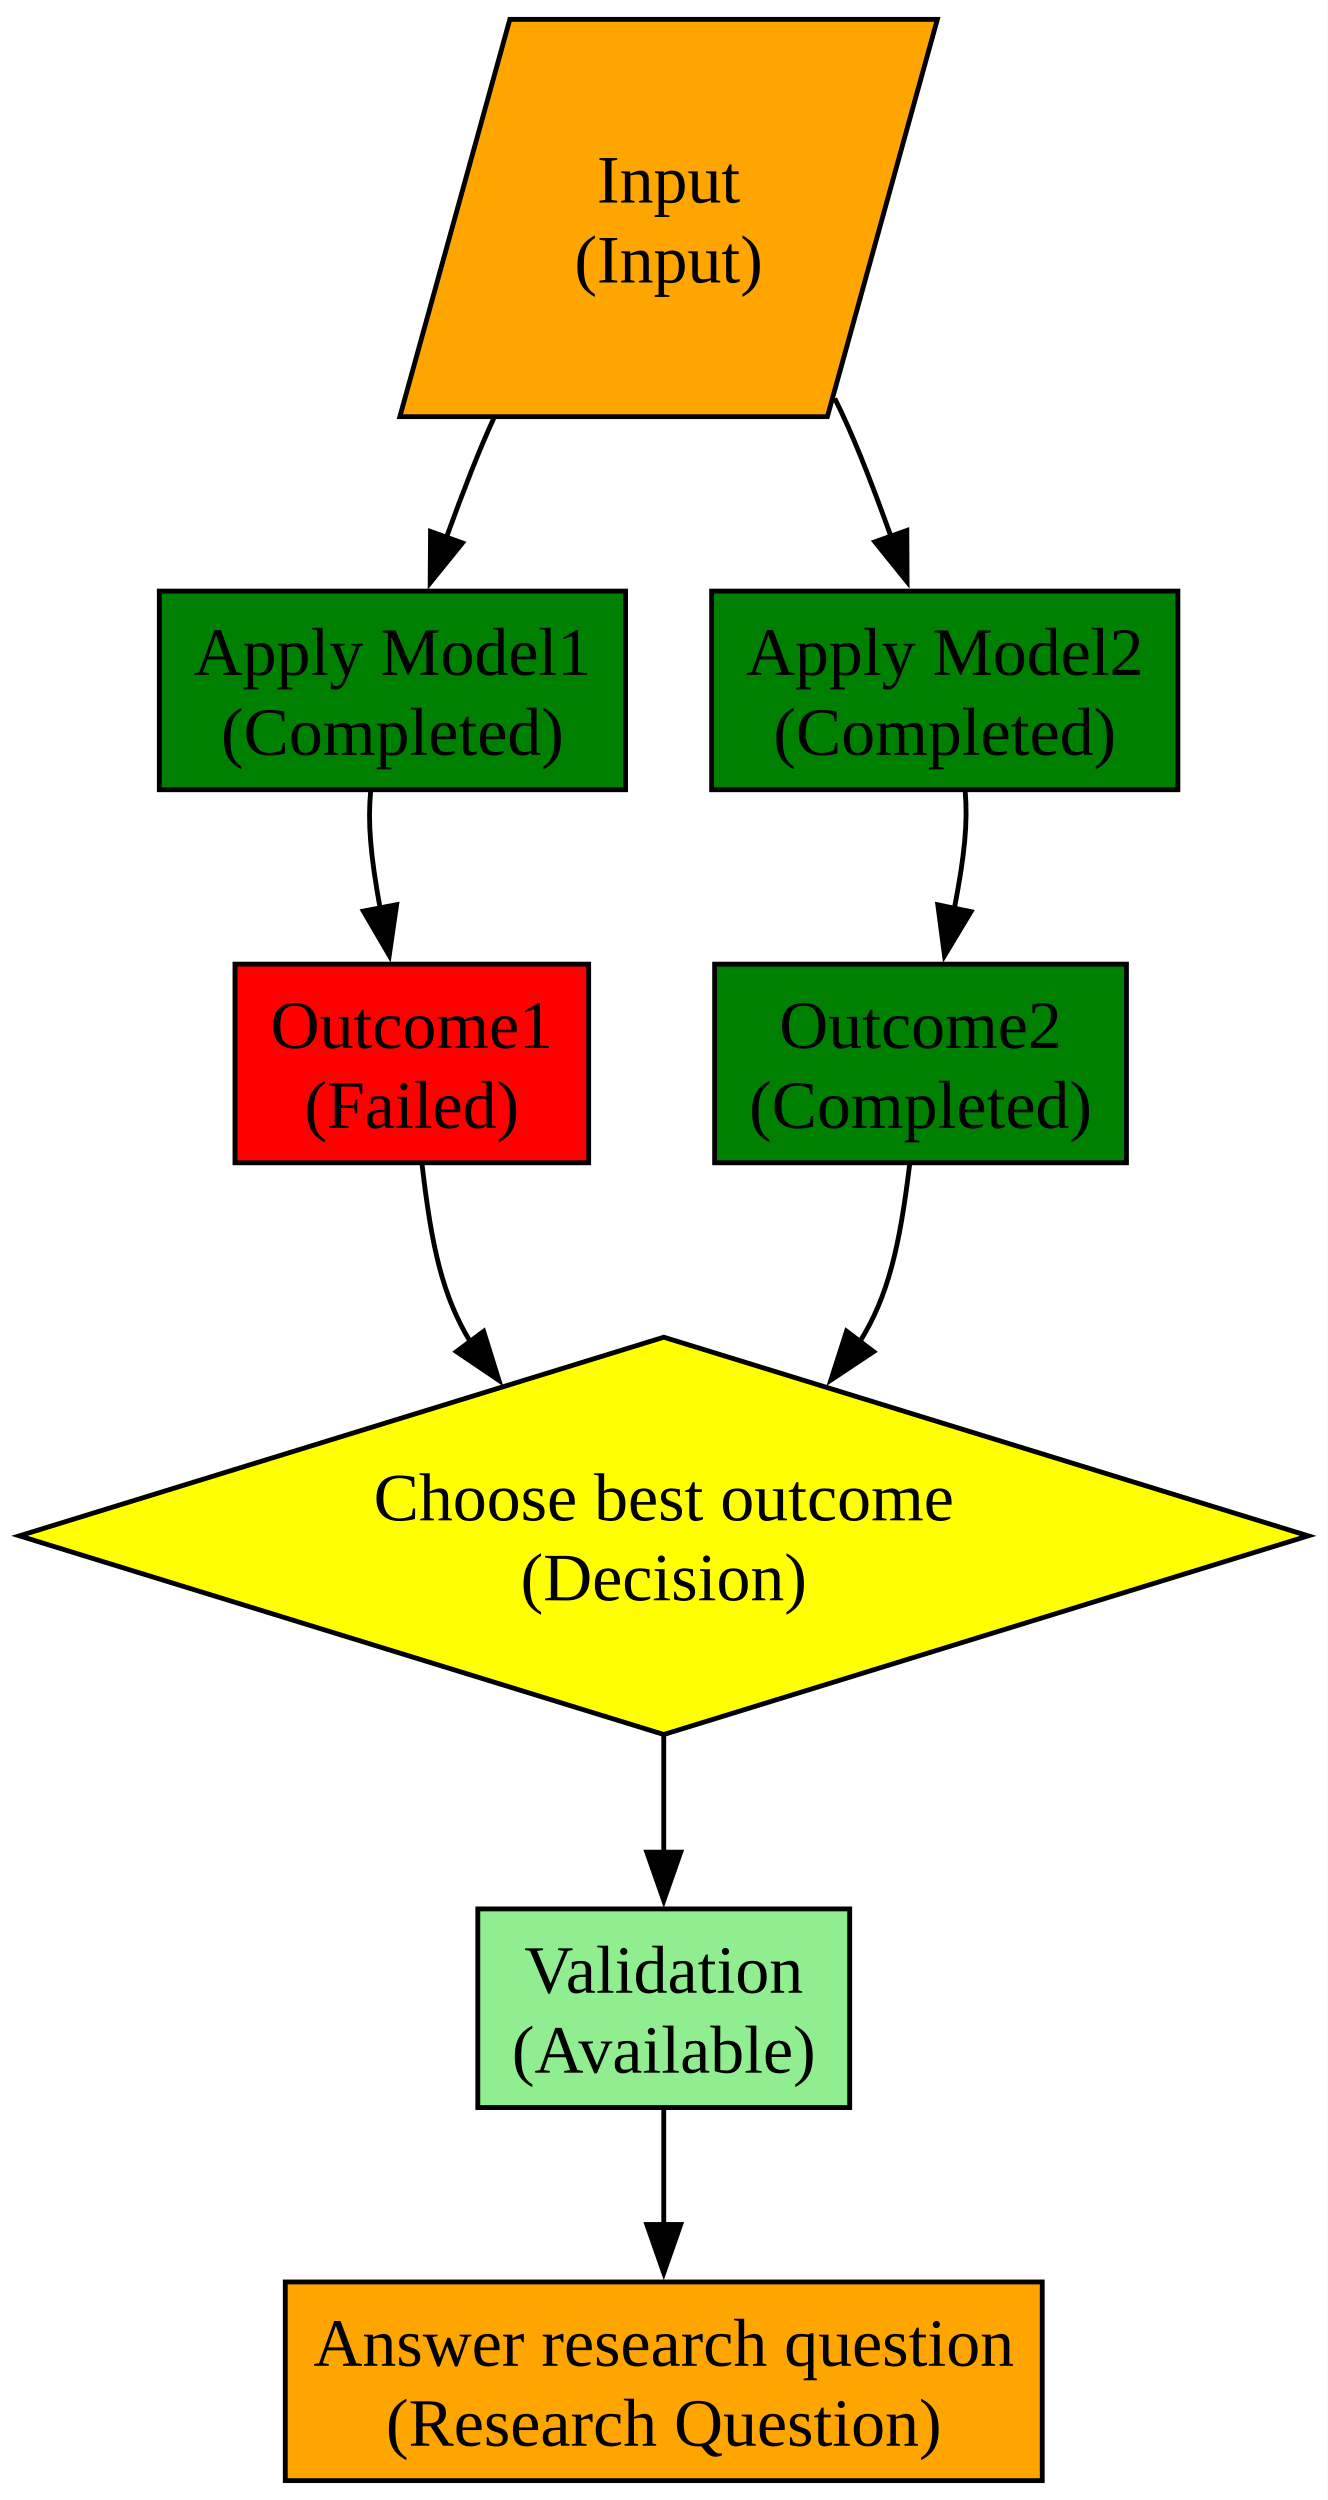
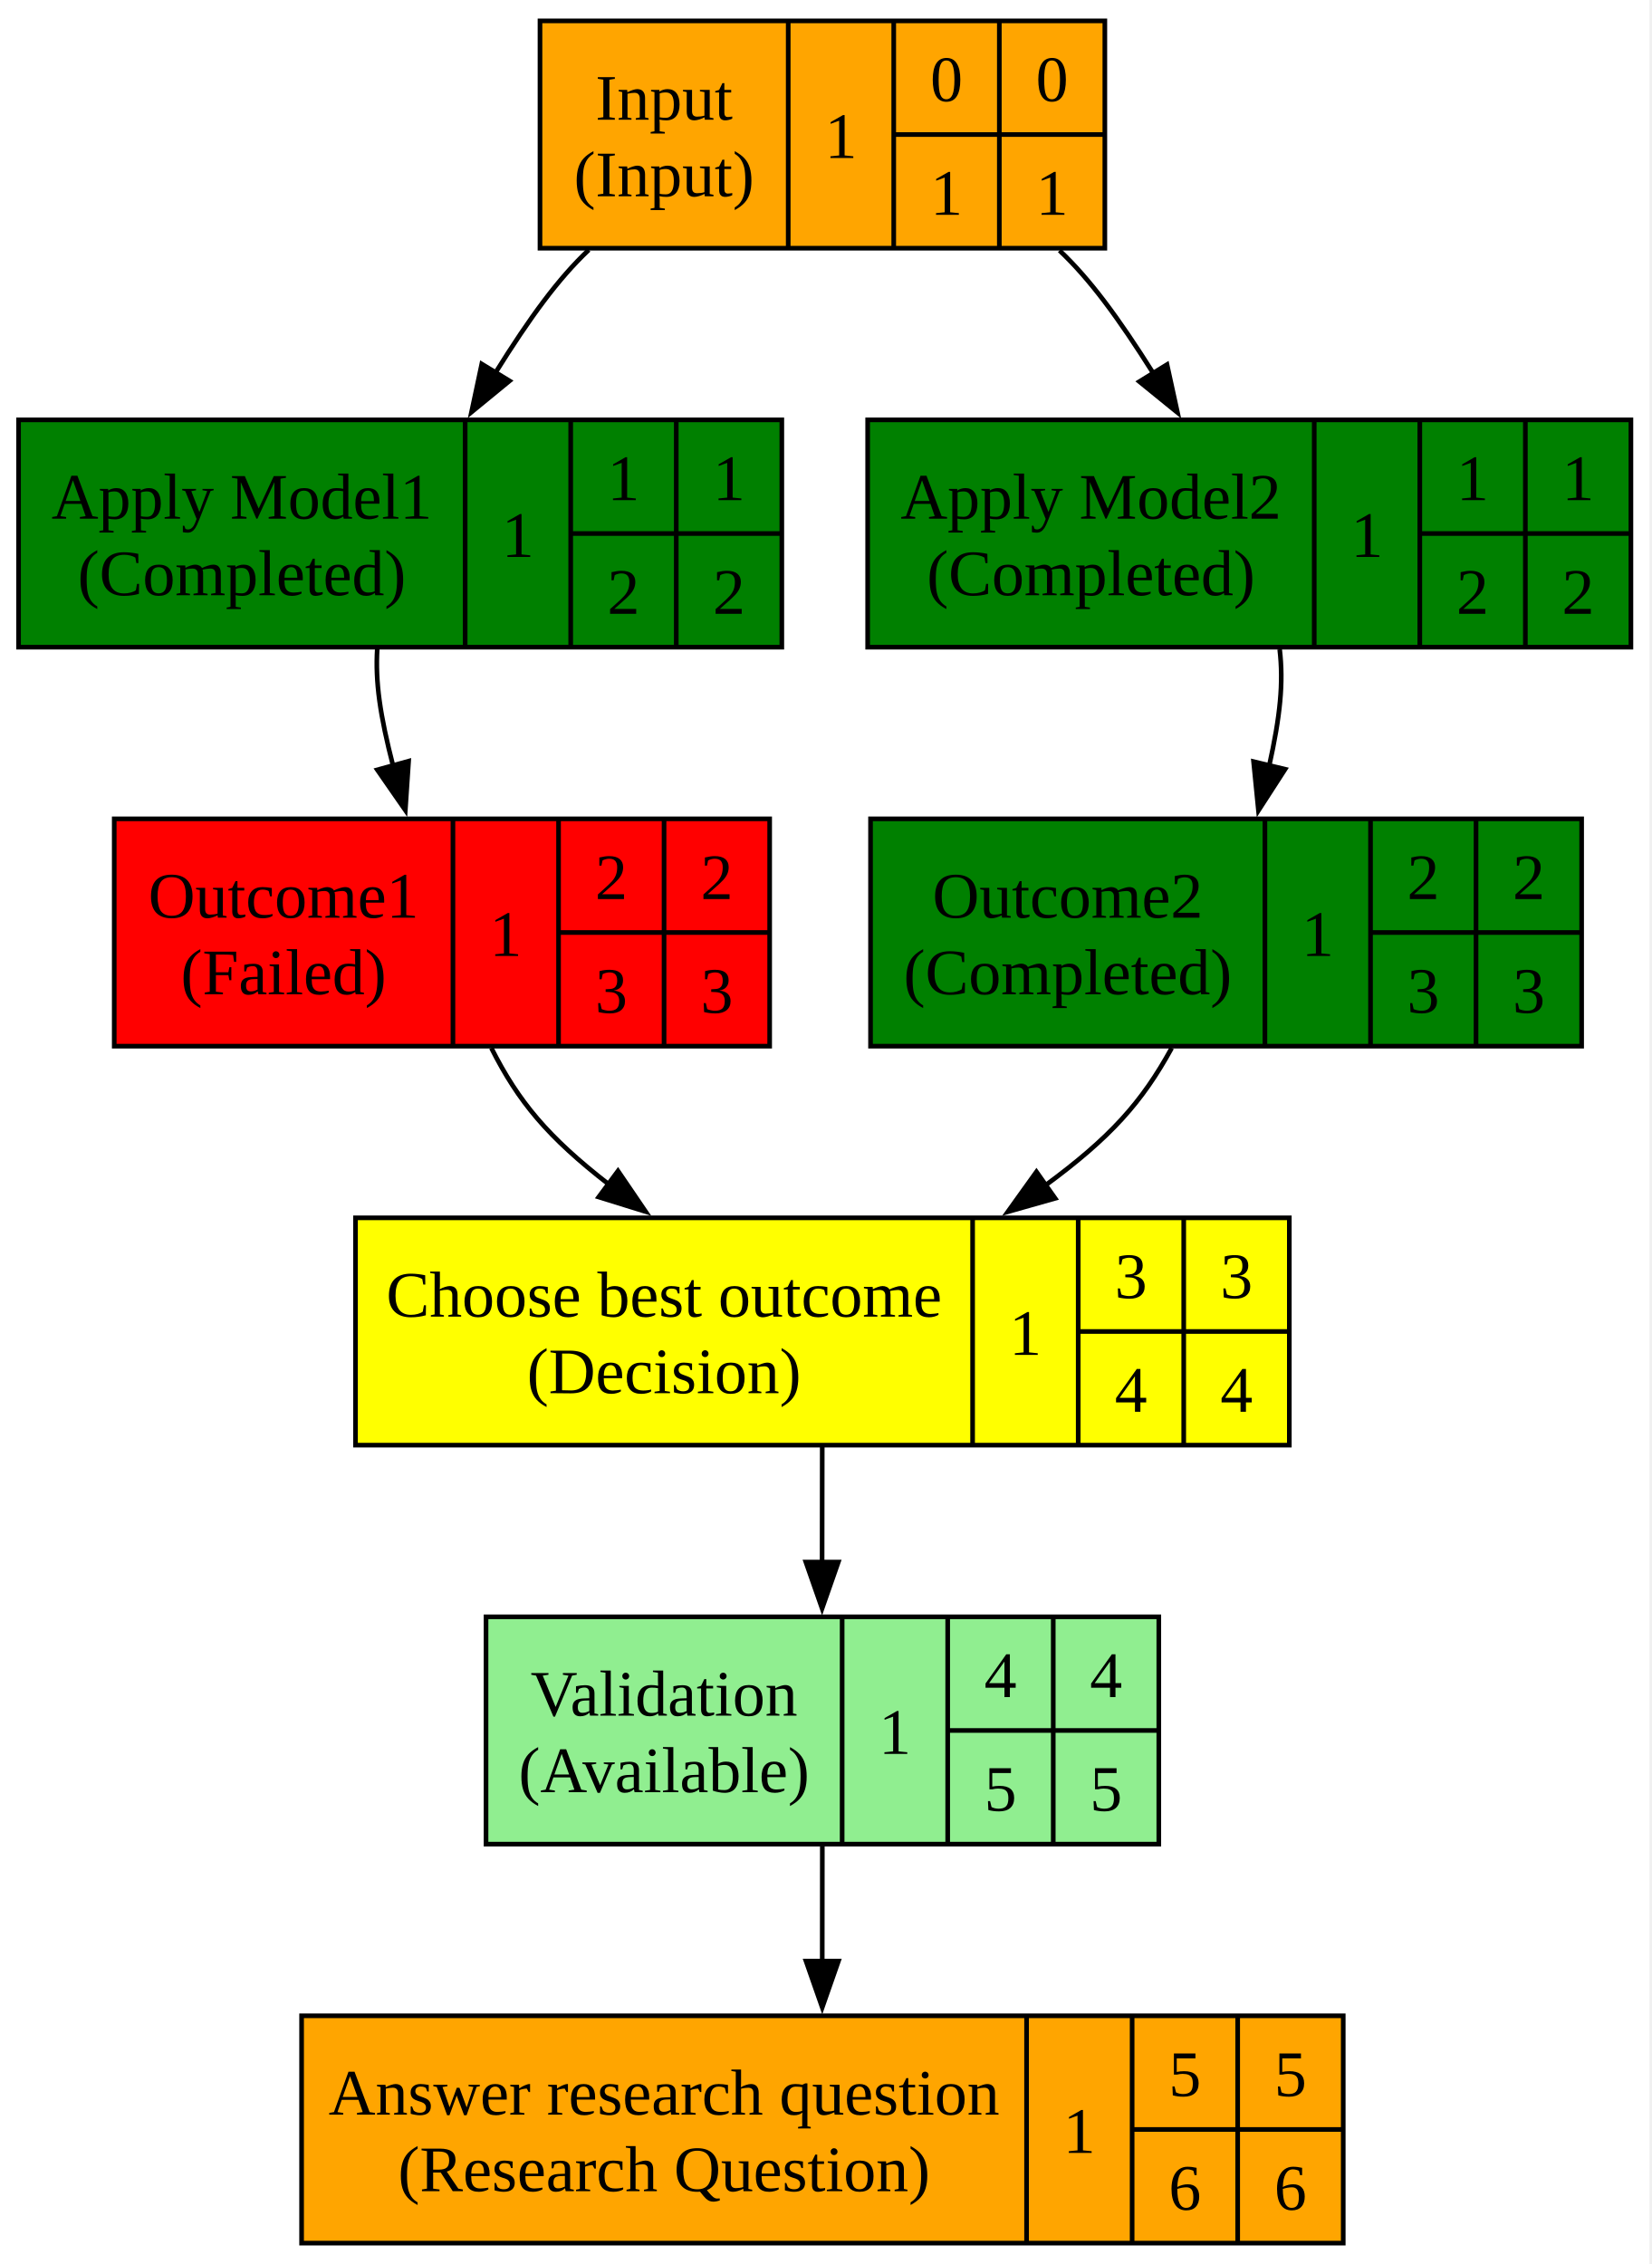
- <svg xmlns="http://www.w3.org/2000/svg" width="274pt" height="516pt" viewBox="0.00 0.00 274.00 516.00">
-   <g id="graph0" class="graph" transform="scale(1 1) rotate(0) translate(4 512)">
-     <polygon fill="white" stroke="none" points="-4,4 -4,-512 270,-512 270,4 -4,4" />
+ <svg xmlns="http://www.w3.org/2000/svg" width="356pt" height="488pt" viewBox="0.00 0.00 356.00 488.00">
+   <g id="graph0" class="graph" transform="scale(1 1) rotate(0) translate(4 484)">
+     <polygon fill="white" stroke="none" points="-4,4 -4,-484 351.5,-484 351.5,4 -4,4" />
    <g id="node1" class="node">
-       <polygon fill="orange" stroke="black" points="189.47,-508 101.23,-508 78.53,-426 166.77,-426 189.47,-508" />
-       <text xml:space="preserve" text-anchor="middle" x="134" y="-470.2" font-family="Times New Roman,serif" font-size="14.00">Input</text>
-       <text xml:space="preserve" text-anchor="middle" x="134" y="-453.7" font-family="Times New Roman,serif" font-size="14.00">(Input)</text>
+       <polygon fill="orange" stroke="black" points="112.38,-430.5 112.38,-479.5 234.12,-479.5 234.12,-430.5 112.38,-430.5" />
+       <text xml:space="preserve" text-anchor="middle" x="139.12" y="-458.2" font-family="Times New Roman,serif" font-size="14.00">Input</text>
+       <text xml:space="preserve" text-anchor="middle" x="139.12" y="-441.7" font-family="Times New Roman,serif" font-size="14.00">(Input)</text>
+       <polyline fill="none" stroke="black" points="165.88,-430.5 165.88,-479.5" />
+       <text xml:space="preserve" text-anchor="middle" x="177.25" y="-449.95" font-family="Times New Roman,serif" font-size="14.00">1</text>
+       <polyline fill="none" stroke="black" points="188.62,-430.5 188.62,-479.5" />
+       <text xml:space="preserve" text-anchor="middle" x="200" y="-462.2" font-family="Times New Roman,serif" font-size="14.00">0</text>
+       <polyline fill="none" stroke="black" points="188.62,-455 211.38,-455" />
+       <text xml:space="preserve" text-anchor="middle" x="200" y="-437.7" font-family="Times New Roman,serif" font-size="14.00">1</text>
+       <polyline fill="none" stroke="black" points="211.38,-430.5 211.38,-479.5" />
+       <text xml:space="preserve" text-anchor="middle" x="222.75" y="-462.2" font-family="Times New Roman,serif" font-size="14.00">0</text>
+       <polyline fill="none" stroke="black" points="211.38,-455 234.12,-455" />
+       <text xml:space="preserve" text-anchor="middle" x="222.75" y="-437.7" font-family="Times New Roman,serif" font-size="14.00">1</text>
    </g>
    <g id="node2" class="node">
-       <polygon fill="green" stroke="black" points="125.12,-390 28.88,-390 28.88,-349 125.12,-349 125.12,-390" />
-       <text xml:space="preserve" text-anchor="middle" x="77" y="-372.7" font-family="Times New Roman,serif" font-size="14.00">Apply Model1</text>
-       <text xml:space="preserve" text-anchor="middle" x="77" y="-356.2" font-family="Times New Roman,serif" font-size="14.00">(Completed)</text>
+       <polygon fill="green" stroke="black" points="0,-344.5 0,-393.5 164.5,-393.5 164.5,-344.5 0,-344.5" />
+       <text xml:space="preserve" text-anchor="middle" x="48.12" y="-372.2" font-family="Times New Roman,serif" font-size="14.00">Apply Model1</text>
+       <text xml:space="preserve" text-anchor="middle" x="48.12" y="-355.7" font-family="Times New Roman,serif" font-size="14.00">(Completed)</text>
+       <polyline fill="none" stroke="black" points="96.25,-344.5 96.25,-393.5" />
+       <text xml:space="preserve" text-anchor="middle" x="107.62" y="-363.95" font-family="Times New Roman,serif" font-size="14.00">1</text>
+       <polyline fill="none" stroke="black" points="119,-344.5 119,-393.5" />
+       <text xml:space="preserve" text-anchor="middle" x="130.38" y="-376.2" font-family="Times New Roman,serif" font-size="14.00">1</text>
+       <polyline fill="none" stroke="black" points="119,-369 141.75,-369" />
+       <text xml:space="preserve" text-anchor="middle" x="130.38" y="-351.7" font-family="Times New Roman,serif" font-size="14.00">2</text>
+       <polyline fill="none" stroke="black" points="141.75,-344.5 141.75,-393.5" />
+       <text xml:space="preserve" text-anchor="middle" x="153.12" y="-376.2" font-family="Times New Roman,serif" font-size="14.00">1</text>
+       <polyline fill="none" stroke="black" points="141.75,-369 164.5,-369" />
+       <text xml:space="preserve" text-anchor="middle" x="153.12" y="-351.7" font-family="Times New Roman,serif" font-size="14.00">2</text>
    </g>
    <g id="edge1" class="edge">
-       <path fill="none" stroke="black" d="M97.92,-425.68C94.94,-419.21 91.84,-411.27 88.09,-400.95" />
-       <polygon fill="black" stroke="black" points="91.45,-399.94 84.79,-391.71 84.86,-402.3 91.45,-399.94" />
+       <path fill="none" stroke="black" d="M122.9,-430.14C116.35,-423.96 110.35,-415.78 102.71,-403.54" />
+       <polygon fill="black" stroke="black" points="105.81,-401.9 97.62,-395.18 99.83,-405.54 105.81,-401.9" />
    </g>
    <g id="node3" class="node">
-       <polygon fill="green" stroke="black" points="239.12,-390 142.88,-390 142.88,-349 239.12,-349 239.12,-390" />
-       <text xml:space="preserve" text-anchor="middle" x="191" y="-372.7" font-family="Times New Roman,serif" font-size="14.00">Apply Model2</text>
-       <text xml:space="preserve" text-anchor="middle" x="191" y="-356.2" font-family="Times New Roman,serif" font-size="14.00">(Completed)</text>
+       <polygon fill="green" stroke="black" points="183,-344.5 183,-393.5 347.5,-393.5 347.5,-344.5 183,-344.5" />
+       <text xml:space="preserve" text-anchor="middle" x="231.12" y="-372.2" font-family="Times New Roman,serif" font-size="14.00">Apply Model2</text>
+       <text xml:space="preserve" text-anchor="middle" x="231.12" y="-355.7" font-family="Times New Roman,serif" font-size="14.00">(Completed)</text>
+       <polyline fill="none" stroke="black" points="279.25,-344.5 279.25,-393.5" />
+       <text xml:space="preserve" text-anchor="middle" x="290.62" y="-363.95" font-family="Times New Roman,serif" font-size="14.00">1</text>
+       <polyline fill="none" stroke="black" points="302,-344.5 302,-393.5" />
+       <text xml:space="preserve" text-anchor="middle" x="313.38" y="-376.2" font-family="Times New Roman,serif" font-size="14.00">1</text>
+       <polyline fill="none" stroke="black" points="302,-369 324.75,-369" />
+       <text xml:space="preserve" text-anchor="middle" x="313.38" y="-351.7" font-family="Times New Roman,serif" font-size="14.00">2</text>
+       <polyline fill="none" stroke="black" points="324.75,-344.5 324.75,-393.5" />
+       <text xml:space="preserve" text-anchor="middle" x="336.12" y="-376.2" font-family="Times New Roman,serif" font-size="14.00">1</text>
+       <polyline fill="none" stroke="black" points="324.75,-369 347.5,-369" />
+       <text xml:space="preserve" text-anchor="middle" x="336.12" y="-351.7" font-family="Times New Roman,serif" font-size="14.00">2</text>
    </g>
    <g id="edge2" class="edge">
-       <path fill="none" stroke="black" d="M168.3,-429.75C171.86,-422.66 175.42,-413.7 179.9,-401.26" />
-       <polygon fill="black" stroke="black" points="183.17,-402.51 183.22,-391.92 176.57,-400.17 183.17,-402.51" />
+       <path fill="none" stroke="black" d="M224.35,-430.01C230.9,-423.82 236.95,-415.62 244.65,-403.41" />
+       <polygon fill="black" stroke="black" points="247.52,-405.42 249.78,-395.07 241.56,-401.75 247.52,-405.42" />
    </g>
    <g id="node4" class="node">
-       <polygon fill="red" stroke="black" points="117.5,-313 44.5,-313 44.5,-272 117.5,-272 117.5,-313" />
-       <text xml:space="preserve" text-anchor="middle" x="81" y="-295.7" font-family="Times New Roman,serif" font-size="14.00">Outcome1</text>
-       <text xml:space="preserve" text-anchor="middle" x="81" y="-279.2" font-family="Times New Roman,serif" font-size="14.00">(Failed)</text>
+       <polygon fill="red" stroke="black" points="20.62,-258.5 20.62,-307.5 161.88,-307.5 161.88,-258.5 20.62,-258.5" />
+       <text xml:space="preserve" text-anchor="middle" x="57.12" y="-286.2" font-family="Times New Roman,serif" font-size="14.00">Outcome1</text>
+       <text xml:space="preserve" text-anchor="middle" x="57.12" y="-269.7" font-family="Times New Roman,serif" font-size="14.00">(Failed)</text>
+       <polyline fill="none" stroke="black" points="93.62,-258.5 93.62,-307.5" />
+       <text xml:space="preserve" text-anchor="middle" x="105" y="-277.95" font-family="Times New Roman,serif" font-size="14.00">1</text>
+       <polyline fill="none" stroke="black" points="116.38,-258.5 116.38,-307.5" />
+       <text xml:space="preserve" text-anchor="middle" x="127.75" y="-290.2" font-family="Times New Roman,serif" font-size="14.00">2</text>
+       <polyline fill="none" stroke="black" points="116.38,-283 139.12,-283" />
+       <text xml:space="preserve" text-anchor="middle" x="127.75" y="-265.7" font-family="Times New Roman,serif" font-size="14.00">3</text>
+       <polyline fill="none" stroke="black" points="139.12,-258.5 139.12,-307.5" />
+       <text xml:space="preserve" text-anchor="middle" x="150.5" y="-290.2" font-family="Times New Roman,serif" font-size="14.00">2</text>
+       <polyline fill="none" stroke="black" points="139.12,-283 161.88,-283" />
+       <text xml:space="preserve" text-anchor="middle" x="150.5" y="-265.7" font-family="Times New Roman,serif" font-size="14.00">3</text>
    </g>
    <g id="edge3" class="edge">
-       <path fill="none" stroke="black" d="M72.52,-348.86C71.88,-342.25 72.46,-335.55 74.48,-324.39" />
-       <polygon fill="black" stroke="black" points="77.87,-325.28 76.34,-314.8 71,-323.95 77.87,-325.28" />
+       <path fill="none" stroke="black" d="M77.31,-344.17C76.87,-337 77.88,-329.91 80.75,-318.8" />
+       <polygon fill="black" stroke="black" points="84.07,-319.94 83.36,-309.37 77.32,-318.07 84.07,-319.94" />
    </g>
    <g id="node5" class="node">
-       <polygon fill="green" stroke="black" points="228.5,-313 143.5,-313 143.5,-272 228.5,-272 228.5,-313" />
-       <text xml:space="preserve" text-anchor="middle" x="186" y="-295.7" font-family="Times New Roman,serif" font-size="14.00">Outcome2</text>
-       <text xml:space="preserve" text-anchor="middle" x="186" y="-279.2" font-family="Times New Roman,serif" font-size="14.00">(Completed)</text>
+       <polygon fill="green" stroke="black" points="183.62,-258.5 183.62,-307.5 336.88,-307.5 336.88,-258.5 183.62,-258.5" />
+       <text xml:space="preserve" text-anchor="middle" x="226.12" y="-286.2" font-family="Times New Roman,serif" font-size="14.00">Outcome2</text>
+       <text xml:space="preserve" text-anchor="middle" x="226.12" y="-269.7" font-family="Times New Roman,serif" font-size="14.00">(Completed)</text>
+       <polyline fill="none" stroke="black" points="268.62,-258.5 268.62,-307.5" />
+       <text xml:space="preserve" text-anchor="middle" x="280" y="-277.95" font-family="Times New Roman,serif" font-size="14.00">1</text>
+       <polyline fill="none" stroke="black" points="291.38,-258.5 291.38,-307.5" />
+       <text xml:space="preserve" text-anchor="middle" x="302.75" y="-290.2" font-family="Times New Roman,serif" font-size="14.00">2</text>
+       <polyline fill="none" stroke="black" points="291.38,-283 314.12,-283" />
+       <text xml:space="preserve" text-anchor="middle" x="302.75" y="-265.7" font-family="Times New Roman,serif" font-size="14.00">3</text>
+       <polyline fill="none" stroke="black" points="314.12,-258.5 314.12,-307.5" />
+       <text xml:space="preserve" text-anchor="middle" x="325.5" y="-290.2" font-family="Times New Roman,serif" font-size="14.00">2</text>
+       <polyline fill="none" stroke="black" points="314.12,-283 336.88,-283" />
+       <text xml:space="preserve" text-anchor="middle" x="325.5" y="-265.7" font-family="Times New Roman,serif" font-size="14.00">3</text>
    </g>
    <g id="edge4" class="edge">
-       <path fill="none" stroke="black" d="M195.21,-348.79C195.77,-342.17 195.11,-335.47 192.94,-324.32" />
-       <polygon fill="black" stroke="black" points="196.41,-323.83 190.95,-314.75 189.56,-325.25 196.41,-323.83" />
+       <path fill="none" stroke="black" d="M271.8,-344.04C272.64,-336.85 271.95,-329.77 269.49,-318.69" />
+       <polygon fill="black" stroke="black" points="272.97,-318.2 267.22,-309.3 266.17,-319.84 272.97,-318.2" />
    </g>
    <g id="node6" class="node">
-       <polygon fill="yellow" stroke="black" points="133,-236 0,-195 133,-154 266,-195 133,-236" />
-       <text xml:space="preserve" text-anchor="middle" x="133" y="-198.2" font-family="Times New Roman,serif" font-size="14.00">Choose best outcome</text>
-       <text xml:space="preserve" text-anchor="middle" x="133" y="-181.7" font-family="Times New Roman,serif" font-size="14.00">(Decision)</text>
+       <polygon fill="yellow" stroke="black" points="72.62,-172.5 72.62,-221.5 273.88,-221.5 273.88,-172.5 72.62,-172.5" />
+       <text xml:space="preserve" text-anchor="middle" x="139.12" y="-200.2" font-family="Times New Roman,serif" font-size="14.00">Choose best outcome</text>
+       <text xml:space="preserve" text-anchor="middle" x="139.12" y="-183.7" font-family="Times New Roman,serif" font-size="14.00">(Decision)</text>
+       <polyline fill="none" stroke="black" points="205.62,-172.5 205.62,-221.5" />
+       <text xml:space="preserve" text-anchor="middle" x="217" y="-191.95" font-family="Times New Roman,serif" font-size="14.00">1</text>
+       <polyline fill="none" stroke="black" points="228.38,-172.5 228.38,-221.5" />
+       <text xml:space="preserve" text-anchor="middle" x="239.75" y="-204.2" font-family="Times New Roman,serif" font-size="14.00">3</text>
+       <polyline fill="none" stroke="black" points="228.38,-197 251.12,-197" />
+       <text xml:space="preserve" text-anchor="middle" x="239.75" y="-179.7" font-family="Times New Roman,serif" font-size="14.00">4</text>
+       <polyline fill="none" stroke="black" points="251.12,-172.5 251.12,-221.5" />
+       <text xml:space="preserve" text-anchor="middle" x="262.5" y="-204.2" font-family="Times New Roman,serif" font-size="14.00">3</text>
+       <polyline fill="none" stroke="black" points="251.12,-197 273.88,-197" />
+       <text xml:space="preserve" text-anchor="middle" x="262.5" y="-179.7" font-family="Times New Roman,serif" font-size="14.00">4</text>
    </g>
    <g id="edge5" class="edge">
-       <path fill="none" stroke="black" d="M83.12,-271.62C85.08,-254.63 87.33,-244.45 93.13,-234.96" />
-       <polygon fill="black" stroke="black" points="95.82,-237.21 98.98,-227.09 90.2,-233.03 95.82,-237.21" />
+       <path fill="none" stroke="black" d="M101.9,-258.1C107.75,-246.49 114.07,-238.92 127.23,-228.7" />
+       <polygon fill="black" stroke="black" points="129.19,-231.6 135.15,-222.84 125.03,-225.98 129.19,-231.6" />
    </g>
    <g id="edge6" class="edge">
-       <path fill="none" stroke="black" d="M183.75,-271.65C181.68,-254.7 179.35,-244.52 173.45,-235.03" />
-       <polygon fill="black" stroke="black" points="176.31,-233.02 167.49,-227.15 170.73,-237.24 176.31,-233.02" />
+       <path fill="none" stroke="black" d="M248.53,-258.1C242.11,-246.38 235.31,-238.78 221.19,-228.41" />
+       <polygon fill="black" stroke="black" points="223.41,-225.7 213.21,-222.81 219.38,-231.42 223.41,-225.7" />
    </g>
    <g id="node7" class="node">
-       <polygon fill="lightgreen" stroke="black" points="171.38,-118 94.62,-118 94.62,-77 171.38,-77 171.38,-118" />
-       <text xml:space="preserve" text-anchor="middle" x="133" y="-100.7" font-family="Times New Roman,serif" font-size="14.00">Validation</text>
-       <text xml:space="preserve" text-anchor="middle" x="133" y="-84.2" font-family="Times New Roman,serif" font-size="14.00">(Available)</text>
+       <polygon fill="lightgreen" stroke="black" points="100.75,-86.5 100.75,-135.5 245.75,-135.5 245.75,-86.5 100.75,-86.5" />
+       <text xml:space="preserve" text-anchor="middle" x="139.12" y="-114.2" font-family="Times New Roman,serif" font-size="14.00">Validation</text>
+       <text xml:space="preserve" text-anchor="middle" x="139.12" y="-97.7" font-family="Times New Roman,serif" font-size="14.00">(Available)</text>
+       <polyline fill="none" stroke="black" points="177.5,-86.5 177.5,-135.5" />
+       <text xml:space="preserve" text-anchor="middle" x="188.88" y="-105.95" font-family="Times New Roman,serif" font-size="14.00">1</text>
+       <polyline fill="none" stroke="black" points="200.25,-86.5 200.25,-135.5" />
+       <text xml:space="preserve" text-anchor="middle" x="211.62" y="-118.2" font-family="Times New Roman,serif" font-size="14.00">4</text>
+       <polyline fill="none" stroke="black" points="200.25,-111 223,-111" />
+       <text xml:space="preserve" text-anchor="middle" x="211.62" y="-93.7" font-family="Times New Roman,serif" font-size="14.00">5</text>
+       <polyline fill="none" stroke="black" points="223,-86.5 223,-135.5" />
+       <text xml:space="preserve" text-anchor="middle" x="234.38" y="-118.2" font-family="Times New Roman,serif" font-size="14.00">4</text>
+       <polyline fill="none" stroke="black" points="223,-111 245.75,-111" />
+       <text xml:space="preserve" text-anchor="middle" x="234.38" y="-93.7" font-family="Times New Roman,serif" font-size="14.00">5</text>
    </g>
    <g id="edge7" class="edge">
-       <path fill="none" stroke="black" d="M133,-153.69C133,-143.08 133,-135.6 133,-129.32" />
-       <polygon fill="black" stroke="black" points="136.5,-129.71 133,-119.71 129.5,-129.71 136.5,-129.71" />
+       <path fill="none" stroke="black" d="M173.21,-172.1C173.19,-161.4 173.18,-153.57 173.18,-147.28" />
+       <polygon fill="black" stroke="black" points="176.68,-147.3 173.18,-137.3 169.68,-147.3 176.68,-147.3" />
    </g>
    <g id="node8" class="node">
-       <polygon fill="orange" stroke="black" points="211.12,-41 54.88,-41 54.88,0 211.12,0 211.12,-41" />
-       <text xml:space="preserve" text-anchor="middle" x="133" y="-23.7" font-family="Times New Roman,serif" font-size="14.00">Answer research question</text>
-       <text xml:space="preserve" text-anchor="middle" x="133" y="-7.2" font-family="Times New Roman,serif" font-size="14.00">(Research Question)</text>
+       <polygon fill="orange" stroke="black" points="61,-0.5 61,-49.5 285.5,-49.5 285.5,-0.5 61,-0.5" />
+       <text xml:space="preserve" text-anchor="middle" x="139.12" y="-28.2" font-family="Times New Roman,serif" font-size="14.00">Answer research question</text>
+       <text xml:space="preserve" text-anchor="middle" x="139.12" y="-11.7" font-family="Times New Roman,serif" font-size="14.00">(Research Question)</text>
+       <polyline fill="none" stroke="black" points="217.25,-0.5 217.25,-49.5" />
+       <text xml:space="preserve" text-anchor="middle" x="228.62" y="-19.95" font-family="Times New Roman,serif" font-size="14.00">1</text>
+       <polyline fill="none" stroke="black" points="240,-0.5 240,-49.5" />
+       <text xml:space="preserve" text-anchor="middle" x="251.38" y="-32.2" font-family="Times New Roman,serif" font-size="14.00">5</text>
+       <polyline fill="none" stroke="black" points="240,-25 262.75,-25" />
+       <text xml:space="preserve" text-anchor="middle" x="251.38" y="-7.7" font-family="Times New Roman,serif" font-size="14.00">6</text>
+       <polyline fill="none" stroke="black" points="262.75,-0.5 262.75,-49.5" />
+       <text xml:space="preserve" text-anchor="middle" x="274.12" y="-32.2" font-family="Times New Roman,serif" font-size="14.00">5</text>
+       <polyline fill="none" stroke="black" points="262.75,-25 285.5,-25" />
+       <text xml:space="preserve" text-anchor="middle" x="274.12" y="-7.7" font-family="Times New Roman,serif" font-size="14.00">6</text>
    </g>
    <g id="edge8" class="edge">
-       <path fill="none" stroke="black" d="M133,-76.81C133,-66.15 133,-58.57 133,-52.56" />
-       <polygon fill="black" stroke="black" points="136.5,-52.86 133,-42.86 129.5,-52.86 136.5,-52.86" />
+       <path fill="none" stroke="black" d="M173.23,-86.1C173.22,-75.4 173.22,-67.57 173.21,-61.28" />
+       <polygon fill="black" stroke="black" points="176.71,-61.3 173.21,-51.3 169.71,-61.3 176.71,-61.3" />
    </g>
  </g>
</svg>
